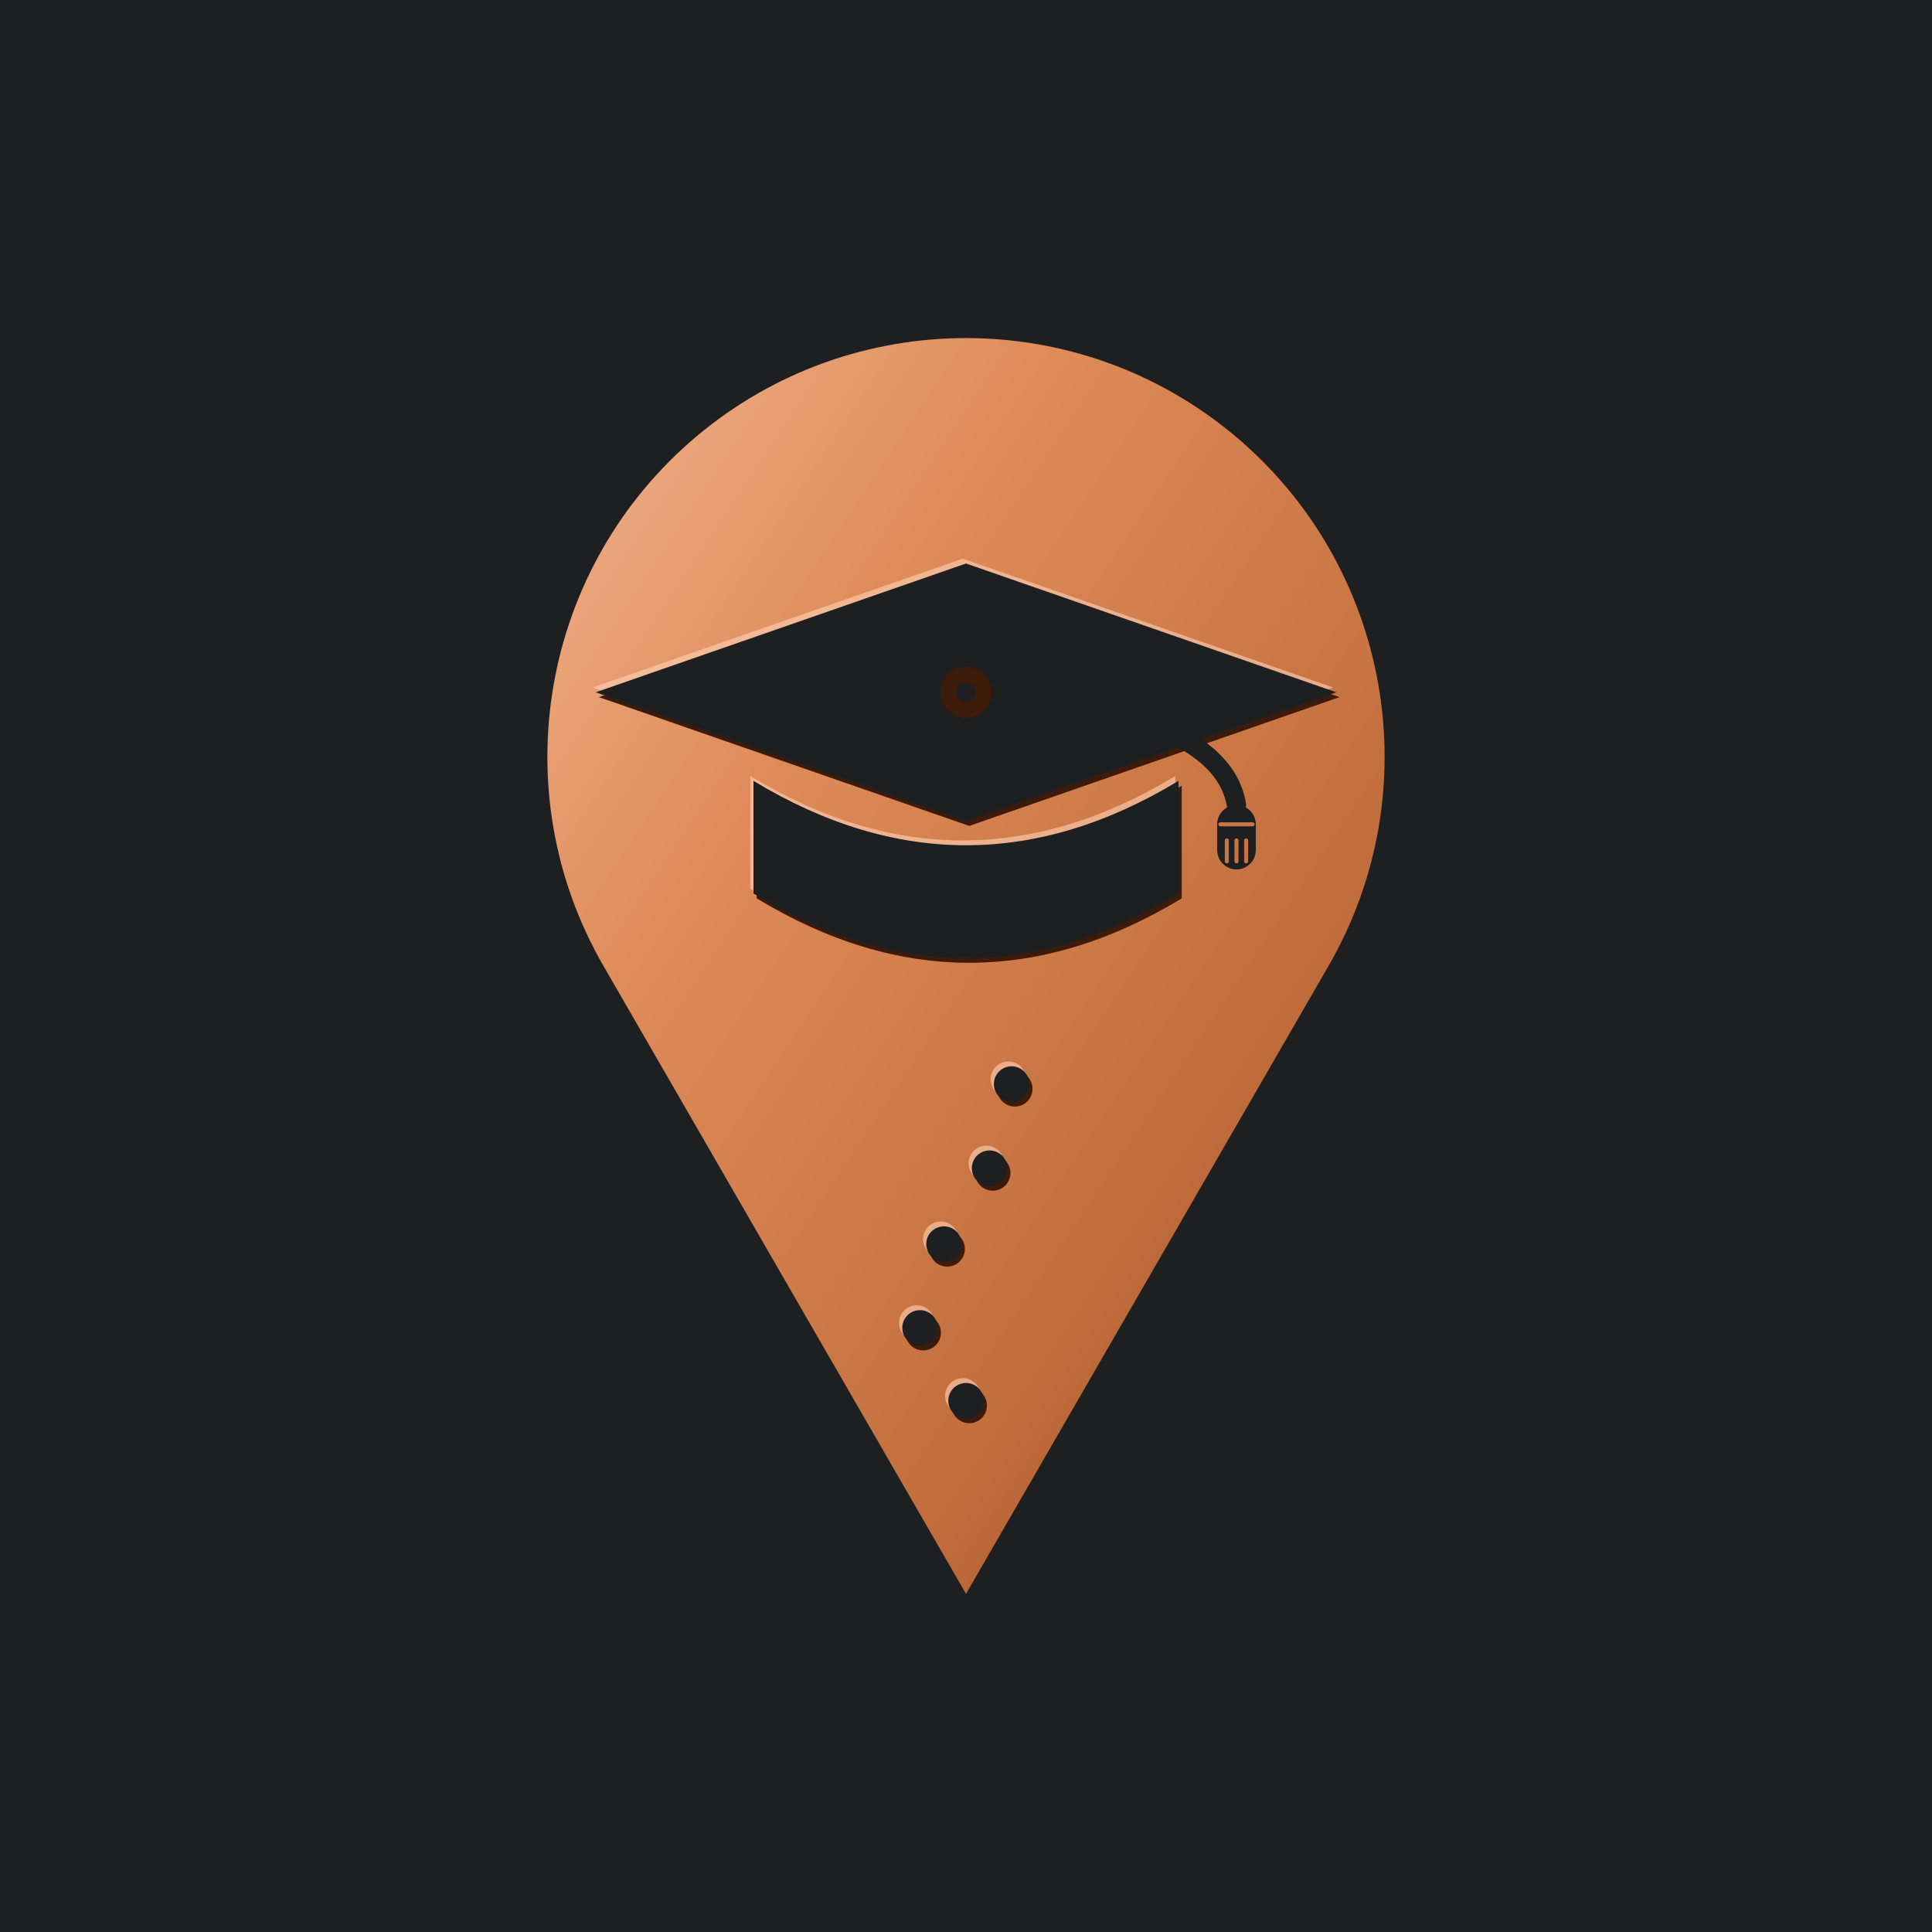
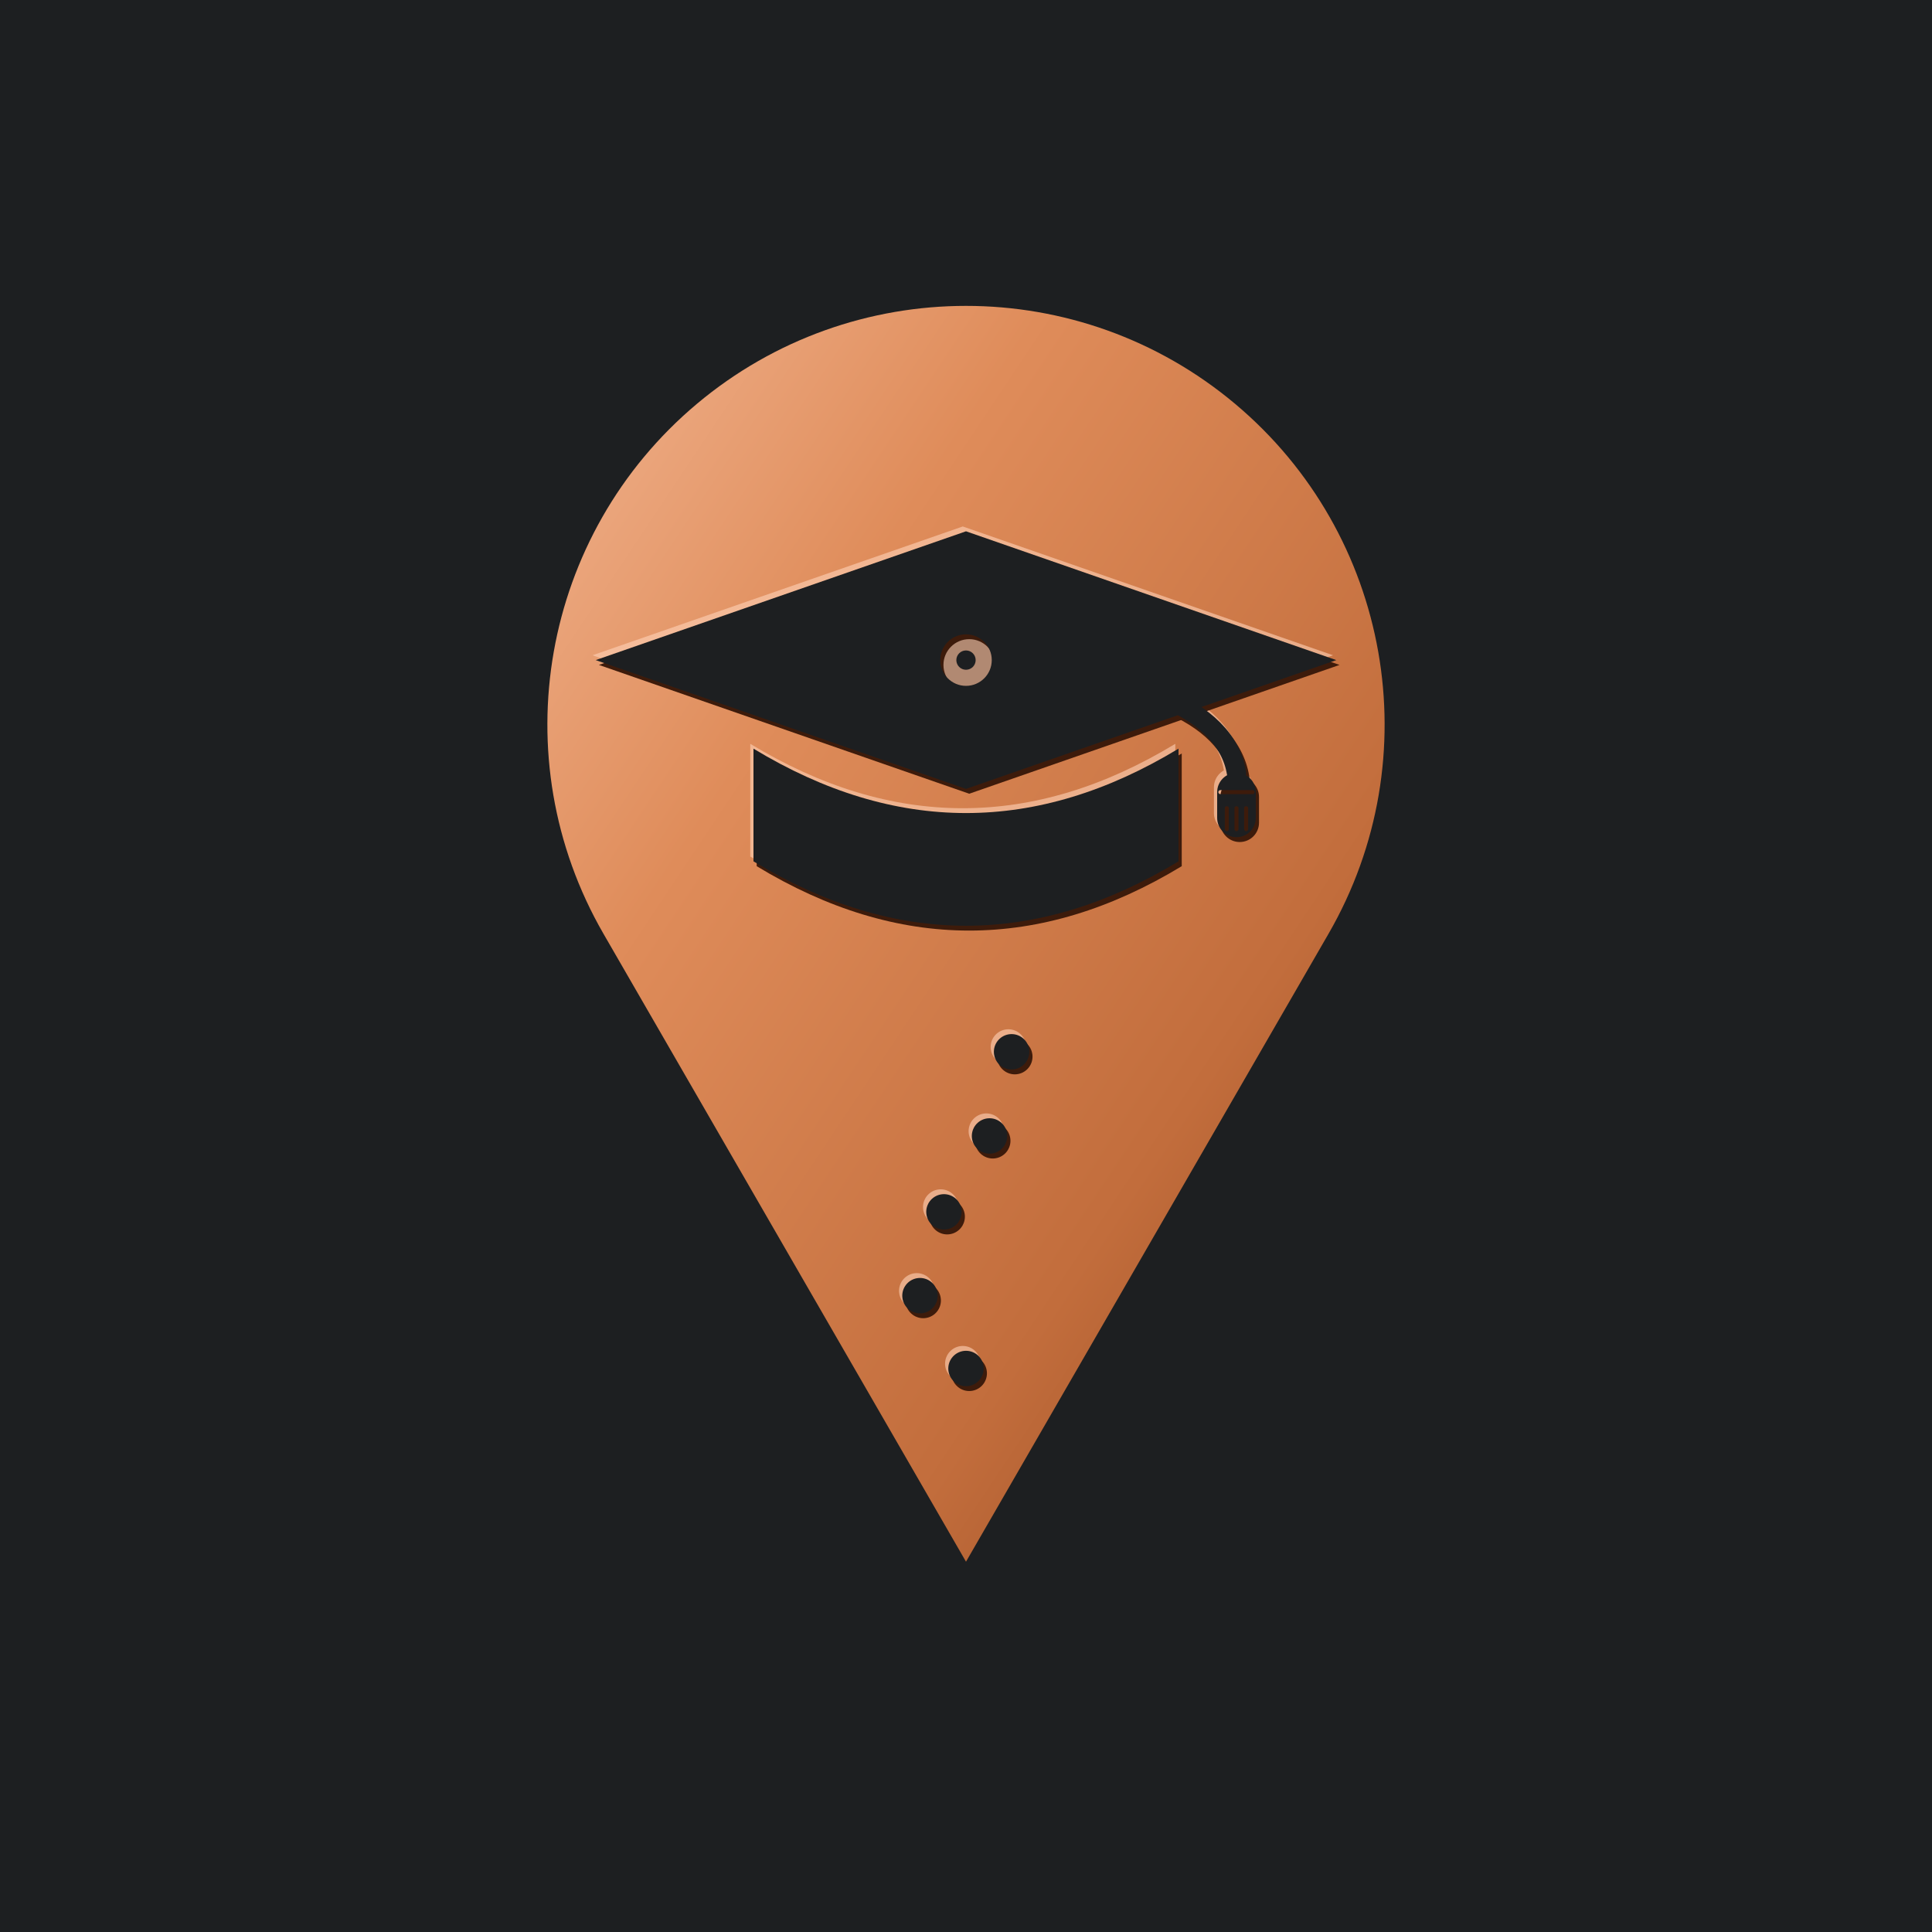
<svg xmlns="http://www.w3.org/2000/svg" width="1024" height="1024" viewBox="0 0 1200 1200">
  <rect width="1200" height="1200" fill="#1D1F21" />
  <defs>
    <linearGradient id="metalCopper" x1="0%" y1="0%" x2="100%" y2="100%">
      <stop offset="0%" stop-color="#F2B591" />
      <stop offset="30%" stop-color="#DF8C5A" />
      <stop offset="70%" stop-color="#C26D3C" />
      <stop offset="100%" stop-color="#8F431B" />
    </linearGradient>
    <mask id="capMask">
      <rect x="-500" y="-500" width="2200" height="2200" fill="white" />
      <path d="M 512 280 L 742 360 L 512 440 L 282 360 Z" fill="black" />
      <path d="M 380 415 Q 512 495 644 415 L 644 485 Q 512 565 380 485 Z" fill="black" />
      <path d="M 512 360 Q 670 370 680 430" fill="none" stroke="black" stroke-width="12" stroke-linecap="round" />
      <rect x="668" y="430" width="24" height="40" rx="12" fill="black" />
      <path d="M 670 442 L 690 442" stroke="white" stroke-width="2.5" stroke-linecap="round" />
      <path d="M 674 452 L 674 465 M 680 452 L 680 465 M 686 452 L 686 465" stroke="white" stroke-width="2.5" stroke-linecap="round" />
      <circle cx="512" cy="360" r="16" fill="white" />
      <circle cx="512" cy="360" r="6" fill="black" />
      <path d="M 512 800 C 412 720, 612 640, 512 560" fill="none" stroke="black" stroke-width="22" stroke-dasharray="0, 55" stroke-linecap="round" />
    </mask>
  </defs>
-   <g transform="translate(88, 70)" mask="url(#capMask)">
+   <g transform="translate(88, 50)" mask="url(#capMask)">
    <path d="M 286.84 530 A 260 260 0 1 1 737.16 530 L 512 920 Z" fill="url(#metalCopper)" />
-     <g transform="translate(-2, -3)" fill="#FFD2B8" opacity="0.6">
-       <path d="M 512 280 L 742 360 L 512 440 L 282 360 Z" />
-       <path d="M 380 415 Q 512 495 644 415 L 644 485 Q 512 565 380 485 Z" />
-       <path d="M 512 800 C 412 720, 612 640, 512 560" fill="none" stroke="#FFD2B8" stroke-width="22" stroke-dasharray="0, 55" stroke-linecap="round" />
+     <g transform="translate(-2, -3)">
+       <g fill="#FFD2B8" opacity="0.6">
+         <path d="M 512 280 L 742 360 L 512 440 L 282 360 Z" />
+         <path d="M 380 415 Q 512 495 644 415 L 644 485 Q 512 565 380 485 Z" />
+         <path d="M 512 800 C 412 720, 612 640, 512 560" fill="none" stroke="#FFD2B8" stroke-width="22" stroke-dasharray="0, 55" stroke-linecap="round" />
+         <path d="M 512 360 Q 670 370 680 430" fill="none" stroke="#FFD2B8" stroke-width="12" stroke-linecap="round" />
+         <rect x="668" y="430" width="24" height="40" rx="12" />
+         <circle cx="512" cy="360" r="6" />
+       </g>
+       <circle cx="512" cy="360" r="16" fill="#3D1B0B" />
    </g>
-     <g transform="translate(2, 3)" fill="#3D1B0B">
-       <path d="M 512 280 L 742 360 L 512 440 L 282 360 Z" />
-       <path d="M 380 415 Q 512 495 644 415 L 644 485 Q 512 565 380 485 Z" />
-       <path d="M 512 800 C 412 720, 612 640, 512 560" fill="none" stroke="#3D1B0B" stroke-width="22" stroke-dasharray="0, 55" stroke-linecap="round" />
+     <g transform="translate(2, 3)">
+       <g fill="#3D1B0B">
+         <path d="M 512 280 L 742 360 L 512 440 L 282 360 Z" />
+         <path d="M 380 415 Q 512 495 644 415 L 644 485 Q 512 565 380 485 Z" />
+         <path d="M 512 800 C 412 720, 612 640, 512 560" fill="none" stroke="#3D1B0B" stroke-width="22" stroke-dasharray="0, 55" stroke-linecap="round" />
+         <path d="M 512 360 Q 670 370 680 430" fill="none" stroke="#3D1B0B" stroke-width="12" stroke-linecap="round" />
+         <rect x="668" y="430" width="24" height="40" rx="12" />
+         <circle cx="512" cy="360" r="6" />
+       </g>
+       <circle cx="512" cy="360" r="16" fill="#FFD2B8" opacity="0.6" />
    </g>
  </g>
</svg>
